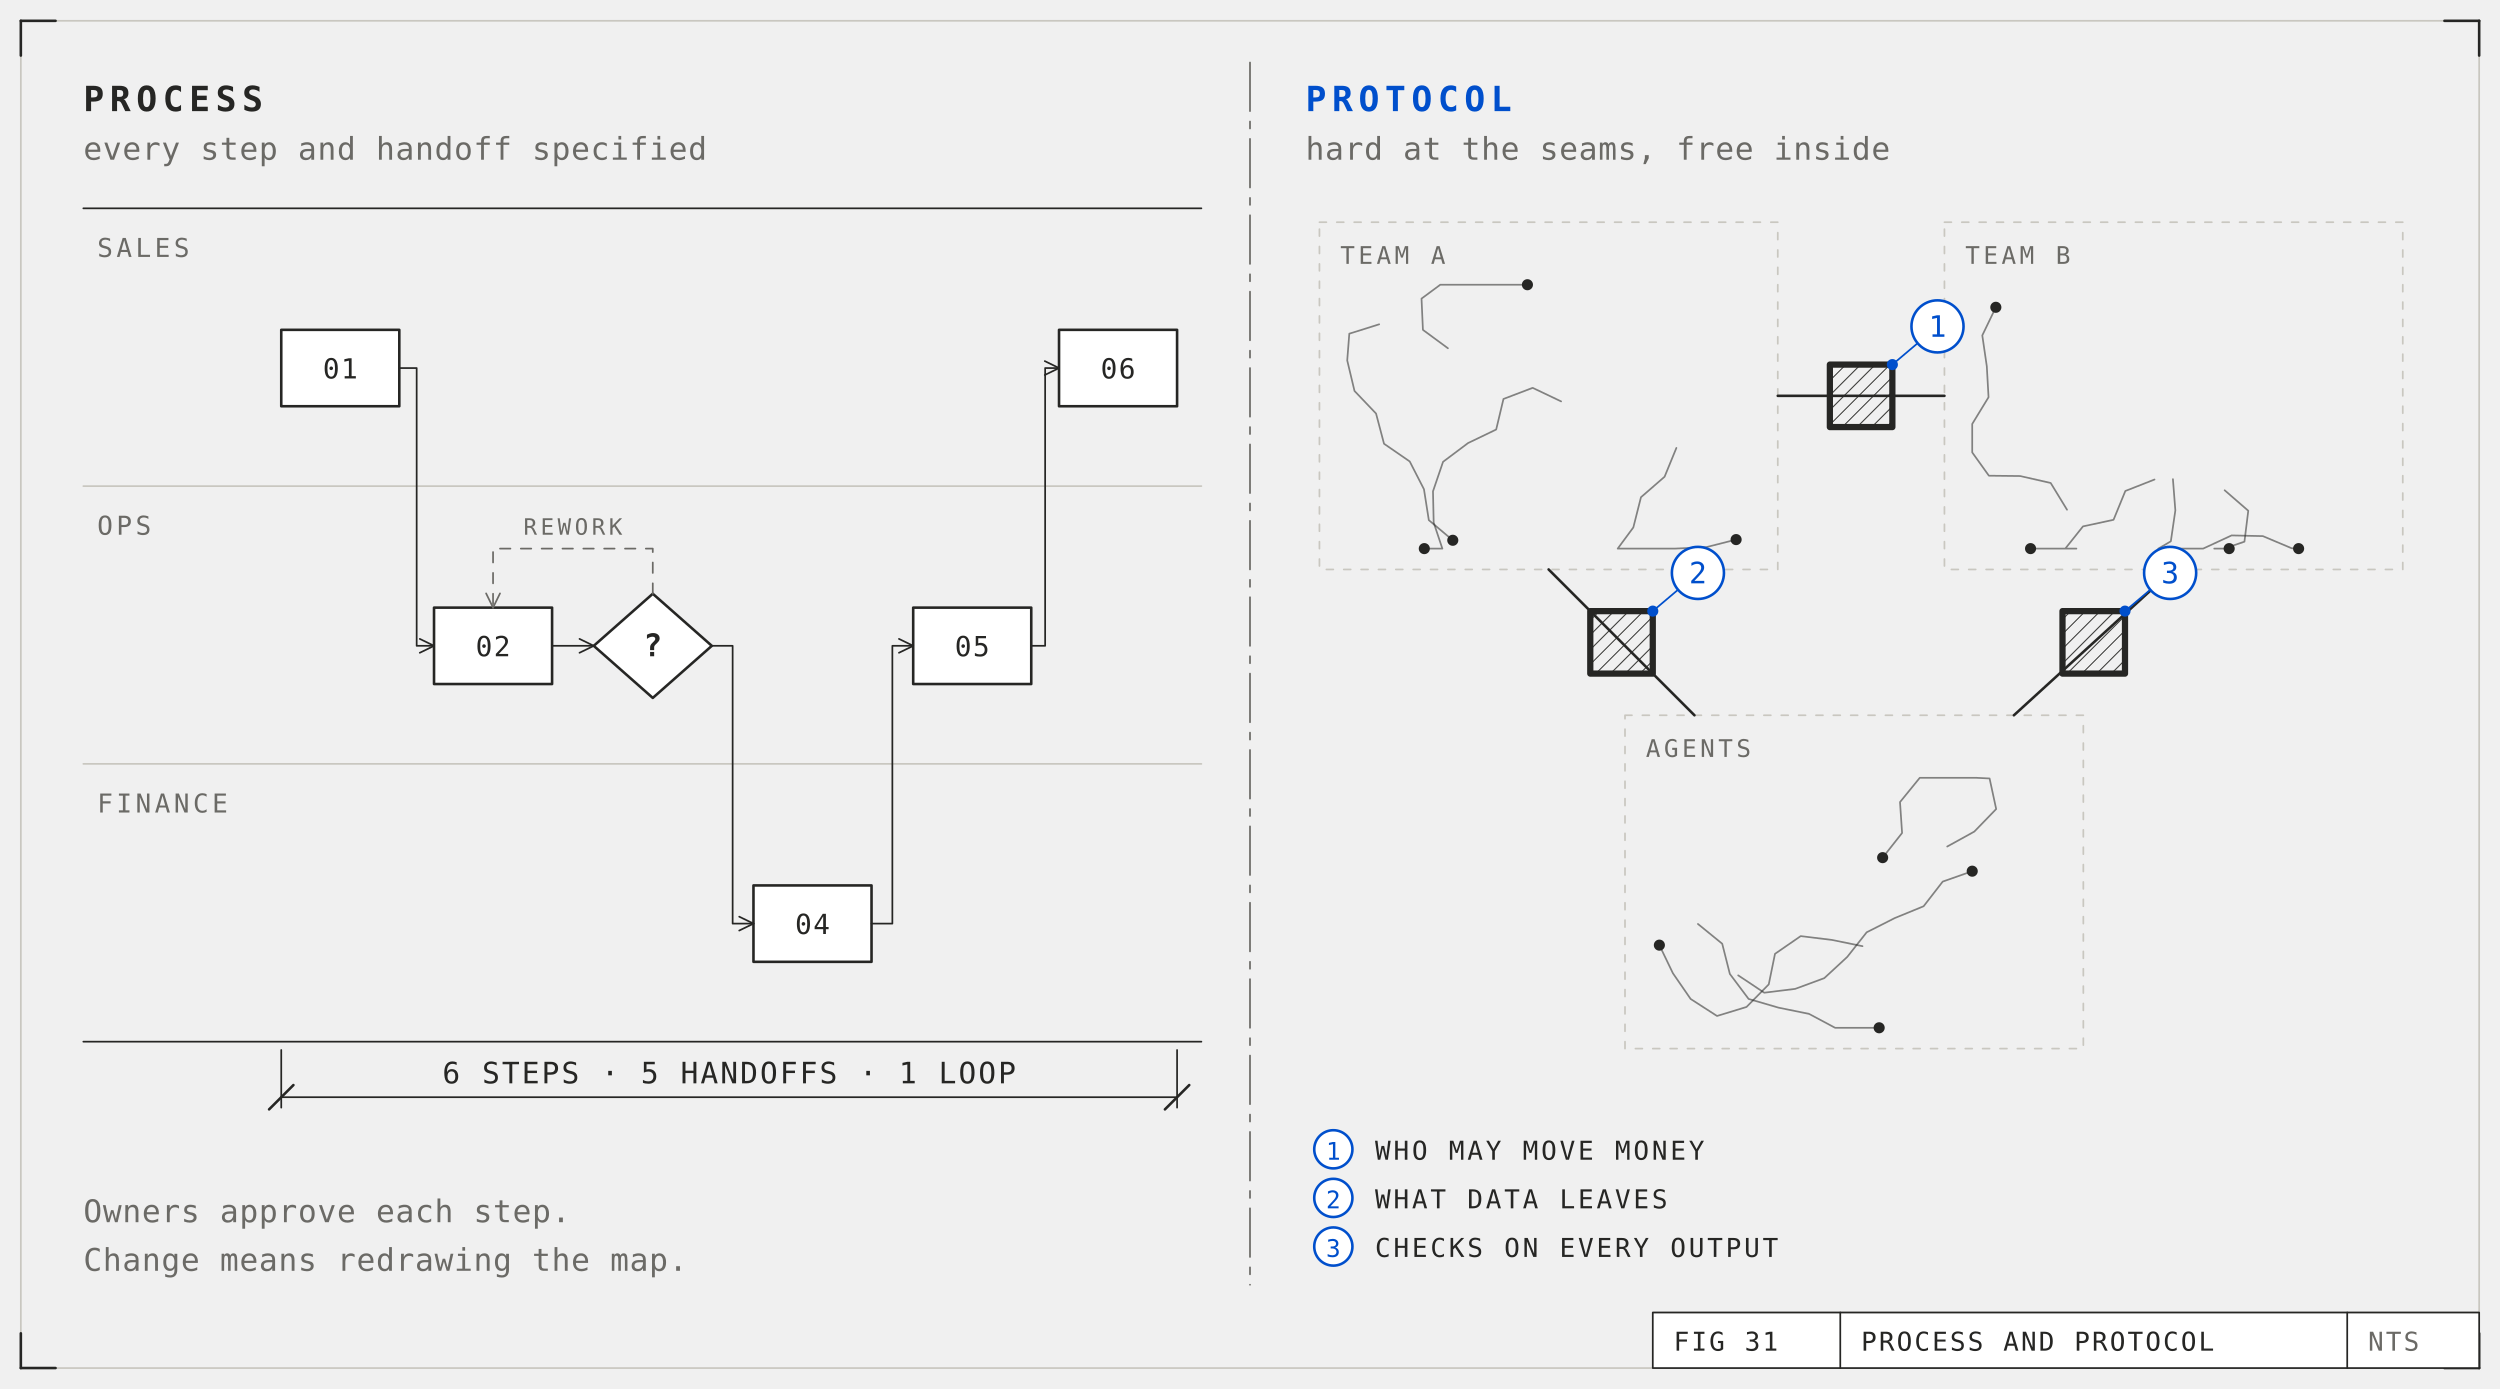
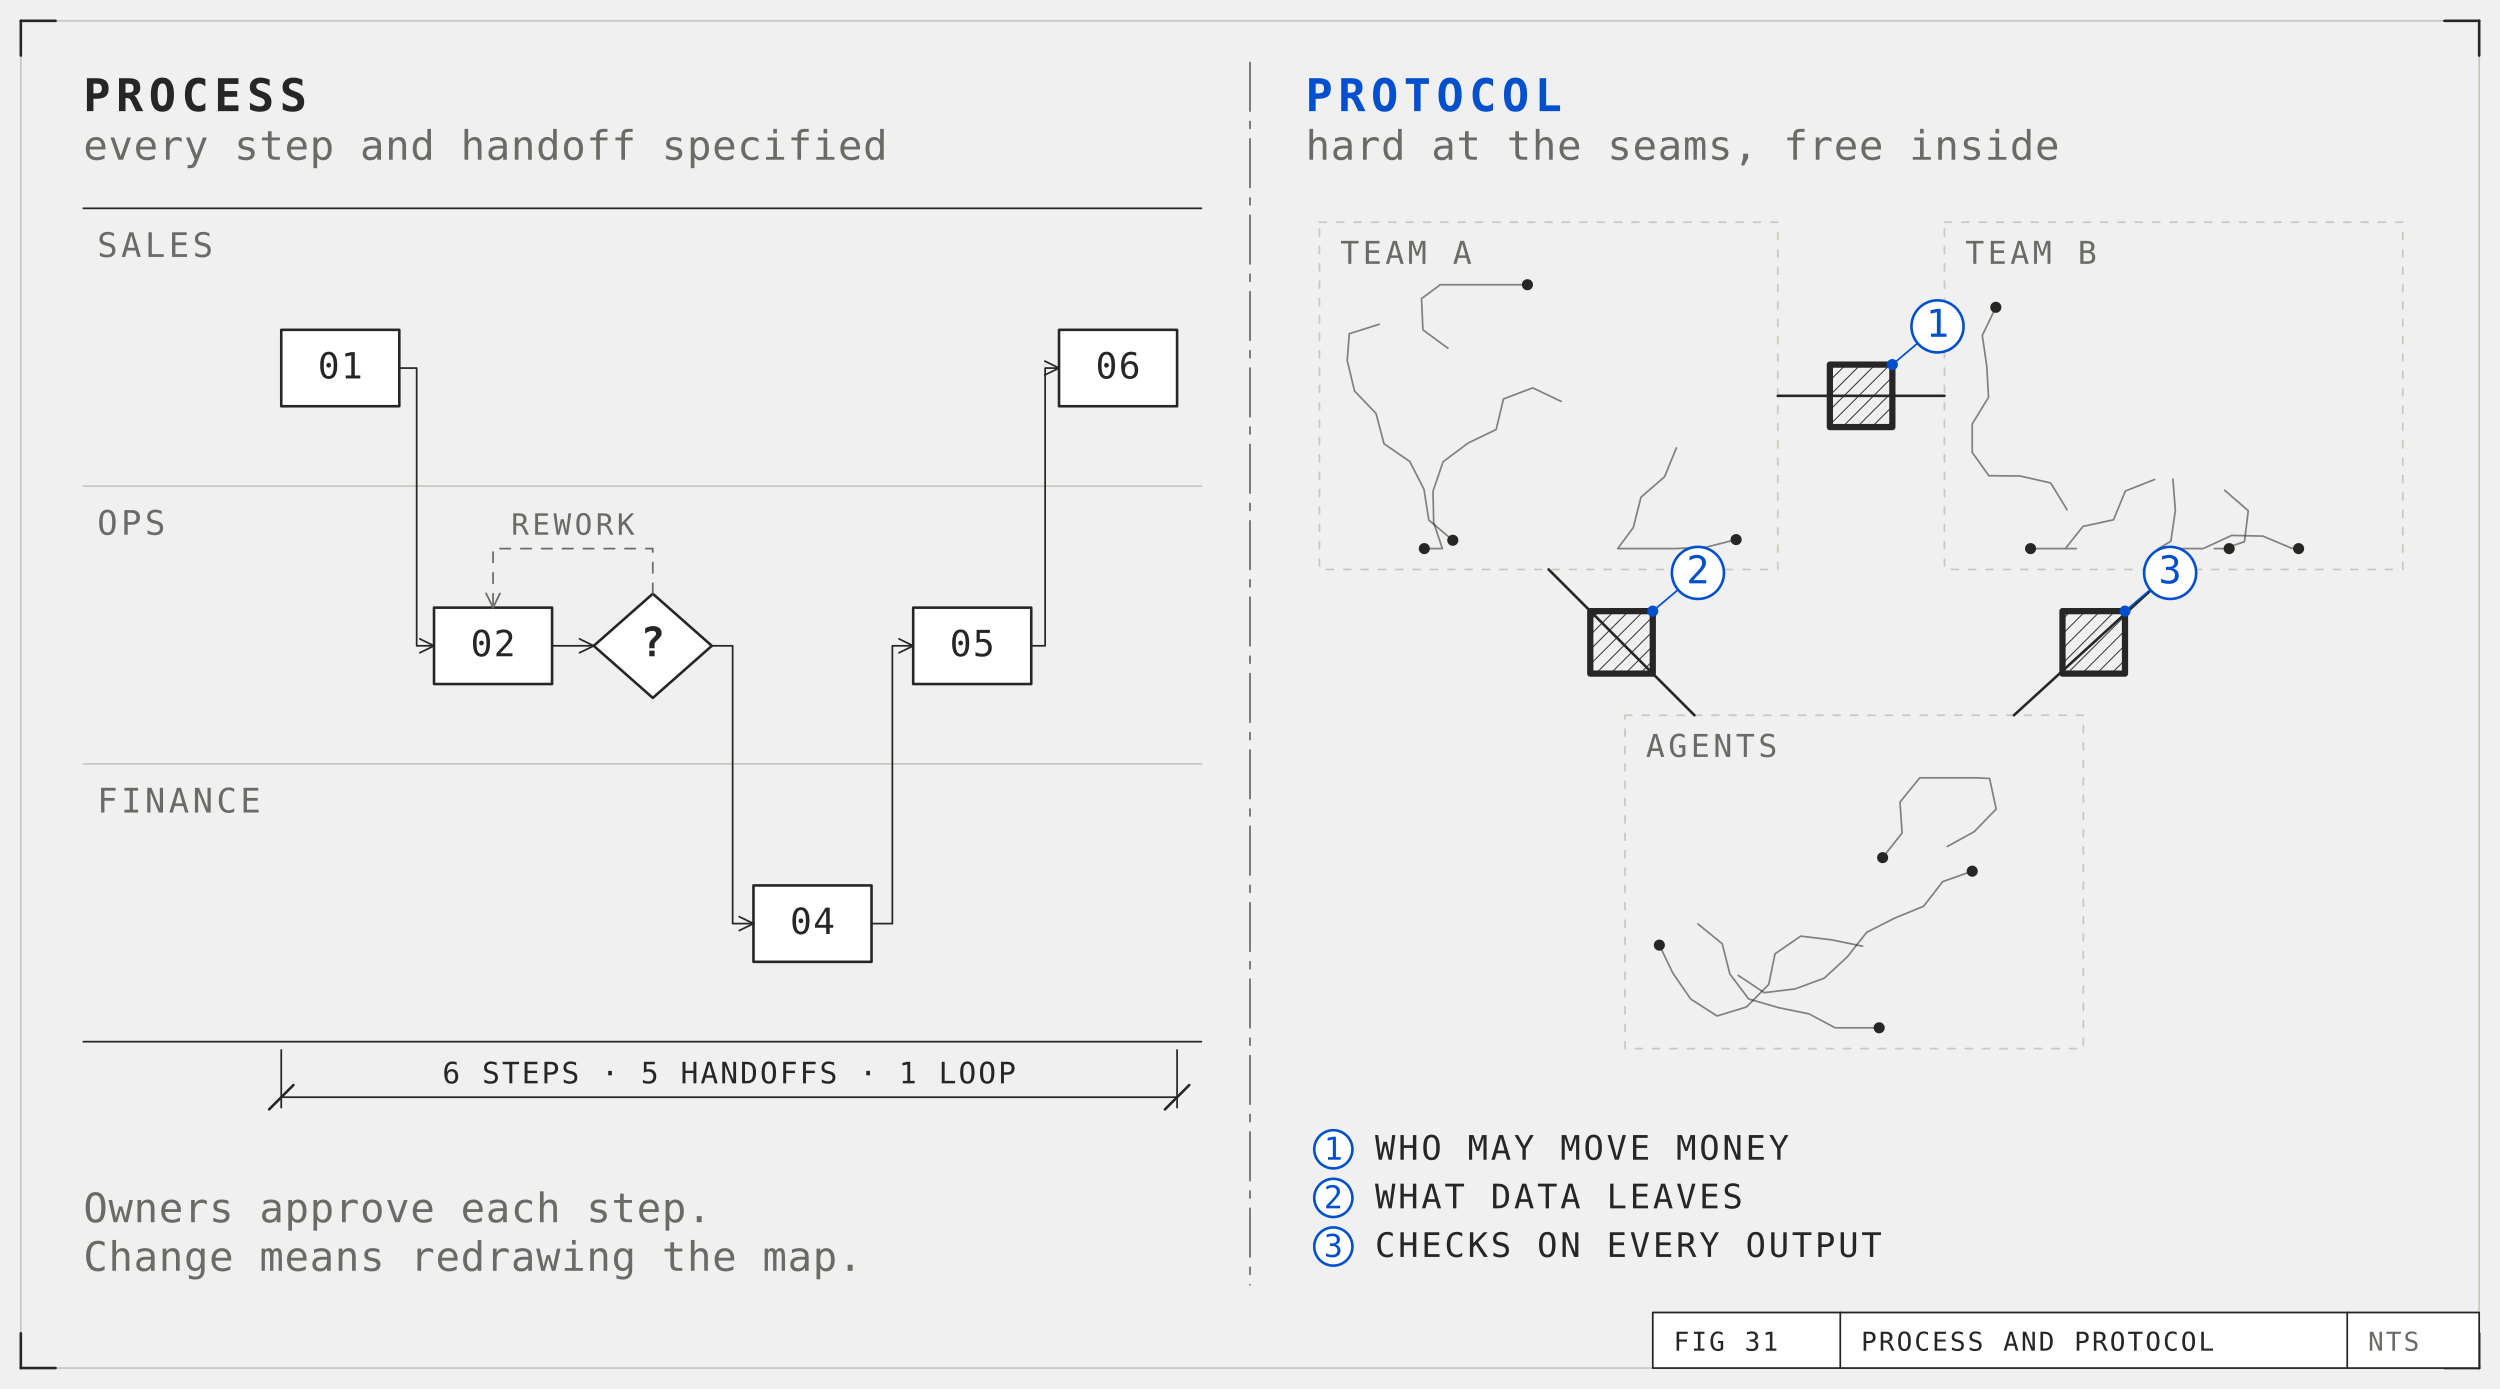
<svg xmlns="http://www.w3.org/2000/svg" viewBox="0 0 720 400" width="720" height="400" role="img" aria-label="Left, a process swimlane where every step and handoff is specified. Right, three teams working freely inside their own areas, joined by three hard interfaces.">
  <defs>
    <pattern id="h0" width="3" height="3" patternUnits="userSpaceOnUse" patternTransform="rotate(45)">
      <line x1="0" y1="0" x2="0" y2="3" stroke="#262624" stroke-width="0.5" />
    </pattern>
  </defs>
  <g fill="none" stroke-linecap="round" stroke-linejoin="round">
    <path d="M360.0 18.0L360.0 370.0" stroke="#6b6a66" stroke-width="0.5" stroke-dasharray="14 3 2 3" />
-     <text x="24.0" y="32.0" font-family="ui-monospace, 'IBM Plex Mono', Menlo, monospace" font-size="10" font-weight="600" letter-spacing="1.6" fill="#262624" text-anchor="start" stroke="none">PROCESS</text>
-     <text x="24.0" y="46.0" font-family="ui-monospace, 'IBM Plex Mono', Menlo, monospace" font-size="9" font-weight="400" letter-spacing="0.2" fill="#6b6a66" text-anchor="start" stroke="none">every step and handoff specified</text>
+     <text x="24.0" y="32.0" font-family="ui-monospace, 'IBM Plex Mono', Menlo, monospace" font-size="13.0" font-weight="600" letter-spacing="1.6" fill="#262624" text-anchor="start" stroke="none">PROCESS</text>
+     <text x="24.0" y="46.0" font-family="ui-monospace, 'IBM Plex Mono', Menlo, monospace" font-size="11.7" font-weight="400" letter-spacing="0.2" fill="#6b6a66" text-anchor="start" stroke="none">every step and handoff specified</text>
    <path d="M24.0 60.0L346.0 60.0" stroke="#262624" stroke-width="0.5" />
    <path d="M24.0 140.0L346.0 140.0" stroke="#c9c7c0" stroke-width="0.5" />
    <path d="M24.0 220.0L346.0 220.0" stroke="#c9c7c0" stroke-width="0.5" />
    <path d="M24.0 300.0L346.0 300.0" stroke="#262624" stroke-width="0.5" />
-     <text x="28.0" y="74.0" font-family="ui-monospace, 'IBM Plex Mono', Menlo, monospace" font-size="7.5" font-weight="400" letter-spacing="1" fill="#6b6a66" text-anchor="start" stroke="none">SALES</text>
-     <text x="28.0" y="154.0" font-family="ui-monospace, 'IBM Plex Mono', Menlo, monospace" font-size="7.5" font-weight="400" letter-spacing="1" fill="#6b6a66" text-anchor="start" stroke="none">OPS</text>
-     <text x="28.0" y="234.0" font-family="ui-monospace, 'IBM Plex Mono', Menlo, monospace" font-size="7.5" font-weight="400" letter-spacing="1" fill="#6b6a66" text-anchor="start" stroke="none">FINANCE</text>
+     <text x="28.0" y="74.0" font-family="ui-monospace, 'IBM Plex Mono', Menlo, monospace" font-size="9.75" font-weight="400" letter-spacing="1" fill="#6b6a66" text-anchor="start" stroke="none">SALES</text>
+     <text x="28.0" y="154.0" font-family="ui-monospace, 'IBM Plex Mono', Menlo, monospace" font-size="9.75" font-weight="400" letter-spacing="1" fill="#6b6a66" text-anchor="start" stroke="none">OPS</text>
+     <text x="28.0" y="234.0" font-family="ui-monospace, 'IBM Plex Mono', Menlo, monospace" font-size="9.75" font-weight="400" letter-spacing="1" fill="#6b6a66" text-anchor="start" stroke="none">FINANCE</text>
    <rect x="81.0" y="95.0" width="34.0" height="22.0" stroke="#262624" stroke-width="0.75" fill="#ffffff" />
-     <text x="98.0" y="109.0" font-family="ui-monospace, 'IBM Plex Mono', Menlo, monospace" font-size="8" font-weight="500" letter-spacing="0.4" fill="#262624" text-anchor="middle" stroke="none">01</text>
+     <text x="98.0" y="109.0" font-family="ui-monospace, 'IBM Plex Mono', Menlo, monospace" font-size="10.4" font-weight="500" letter-spacing="0.4" fill="#262624" text-anchor="middle" stroke="none">01</text>
    <rect x="125.0" y="175.0" width="34.0" height="22.0" stroke="#262624" stroke-width="0.75" fill="#ffffff" />
-     <text x="142.0" y="189.0" font-family="ui-monospace, 'IBM Plex Mono', Menlo, monospace" font-size="8" font-weight="500" letter-spacing="0.4" fill="#262624" text-anchor="middle" stroke="none">02</text>
+     <text x="142.0" y="189.0" font-family="ui-monospace, 'IBM Plex Mono', Menlo, monospace" font-size="10.4" font-weight="500" letter-spacing="0.4" fill="#262624" text-anchor="middle" stroke="none">02</text>
    <path d="M188.0 171.0L205.0 186.0L188.0 201.0L171.0 186.0Z" stroke="#262624" stroke-width="0.75" fill="#ffffff" />
-     <text x="188.0" y="189.0" font-family="ui-monospace, 'IBM Plex Mono', Menlo, monospace" font-size="9" font-weight="600" letter-spacing="0" fill="#262624" text-anchor="middle" stroke="none">?</text>
+     <text x="188.0" y="189.0" font-family="ui-monospace, 'IBM Plex Mono', Menlo, monospace" font-size="11.7" font-weight="600" letter-spacing="0" fill="#262624" text-anchor="middle" stroke="none">?</text>
    <rect x="217.0" y="255.0" width="34.0" height="22.0" stroke="#262624" stroke-width="0.75" fill="#ffffff" />
-     <text x="234.0" y="269.0" font-family="ui-monospace, 'IBM Plex Mono', Menlo, monospace" font-size="8" font-weight="500" letter-spacing="0.4" fill="#262624" text-anchor="middle" stroke="none">04</text>
+     <text x="234.0" y="269.0" font-family="ui-monospace, 'IBM Plex Mono', Menlo, monospace" font-size="10.4" font-weight="500" letter-spacing="0.4" fill="#262624" text-anchor="middle" stroke="none">04</text>
    <rect x="263.0" y="175.0" width="34.0" height="22.0" stroke="#262624" stroke-width="0.75" fill="#ffffff" />
-     <text x="280.0" y="189.0" font-family="ui-monospace, 'IBM Plex Mono', Menlo, monospace" font-size="8" font-weight="500" letter-spacing="0.4" fill="#262624" text-anchor="middle" stroke="none">05</text>
+     <text x="280.0" y="189.0" font-family="ui-monospace, 'IBM Plex Mono', Menlo, monospace" font-size="10.4" font-weight="500" letter-spacing="0.4" fill="#262624" text-anchor="middle" stroke="none">05</text>
    <rect x="305.0" y="95.0" width="34.0" height="22.0" stroke="#262624" stroke-width="0.75" fill="#ffffff" />
-     <text x="322.0" y="109.0" font-family="ui-monospace, 'IBM Plex Mono', Menlo, monospace" font-size="8" font-weight="500" letter-spacing="0.4" fill="#262624" text-anchor="middle" stroke="none">06</text>
+     <text x="322.0" y="109.0" font-family="ui-monospace, 'IBM Plex Mono', Menlo, monospace" font-size="10.4" font-weight="500" letter-spacing="0.4" fill="#262624" text-anchor="middle" stroke="none">06</text>
    <path d="M115.0 106.0L120.0 106.0L120.0 186.0L125.0 186.0" stroke="#262624" stroke-width="0.5" fill="none" />
    <path d="M125.0 186.0L120.9 188.0" stroke="#262624" stroke-width="0.5" />
    <path d="M125.0 186.0L120.9 184.0" stroke="#262624" stroke-width="0.5" />
    <path d="M159.0 186.0L165.0 186.0L165.0 186.0L171.0 186.0" stroke="#262624" stroke-width="0.5" fill="none" />
    <path d="M171.0 186.0L166.9 188.0" stroke="#262624" stroke-width="0.5" />
    <path d="M171.0 186.0L166.9 184.0" stroke="#262624" stroke-width="0.5" />
    <path d="M205.0 186.0L211.0 186.0L211.0 266.0L217.0 266.0" stroke="#262624" stroke-width="0.5" fill="none" />
    <path d="M217.0 266.0L212.9 268.0" stroke="#262624" stroke-width="0.5" />
    <path d="M217.0 266.0L212.9 264.0" stroke="#262624" stroke-width="0.5" />
    <path d="M251.0 266.0L257.0 266.0L257.0 186.0L263.0 186.0" stroke="#262624" stroke-width="0.5" fill="none" />
    <path d="M263.0 186.0L258.9 188.0" stroke="#262624" stroke-width="0.5" />
    <path d="M263.0 186.0L258.9 184.0" stroke="#262624" stroke-width="0.5" />
    <path d="M297.0 186.0L301.0 186.0L301.0 106.0L305.0 106.0" stroke="#262624" stroke-width="0.5" fill="none" />
    <path d="M305.0 106.0L300.9 108.0" stroke="#262624" stroke-width="0.5" />
    <path d="M305.0 106.0L300.9 104.0" stroke="#262624" stroke-width="0.5" />
    <path d="M188.0 171.0L188.0 158.0L142.0 158.0L142.0 175.0" stroke="#6b6a66" stroke-width="0.5" fill="none" stroke-dasharray="3 3" />
    <path d="M142.0 175.0L140.0 170.9" stroke="#6b6a66" stroke-width="0.5" />
    <path d="M142.0 175.0L144.0 170.9" stroke="#6b6a66" stroke-width="0.5" />
-     <text x="165.0" y="154.0" font-family="ui-monospace, 'IBM Plex Mono', Menlo, monospace" font-size="6.5" font-weight="400" letter-spacing="1" fill="#6b6a66" text-anchor="middle" stroke="none">REWORK</text>
+     <text x="165.0" y="154.0" font-family="ui-monospace, 'IBM Plex Mono', Menlo, monospace" font-size="8.45" font-weight="400" letter-spacing="1" fill="#6b6a66" text-anchor="middle" stroke="none">REWORK</text>
    <path d="M81.0 302.4L81.0 319.0" stroke="#262624" stroke-width="0.5" />
    <path d="M339.0 302.4L339.0 319.0" stroke="#262624" stroke-width="0.5" />
    <path d="M81.0 316.0L339.0 316.0" stroke="#262624" stroke-width="0.5" />
    <path d="M77.5 319.5L84.5 312.5" stroke="#262624" stroke-width="0.75" />
    <path d="M335.5 319.5L342.5 312.5" stroke="#262624" stroke-width="0.75" />
    <text x="210.0" y="312.0" font-family="ui-monospace, 'IBM Plex Mono', Menlo, monospace" font-size="8.5" letter-spacing=".6" fill="#262624" text-anchor="middle" stroke="none" transform="rotate(0.0 210.0 316.0)">6 STEPS · 5 HANDOFFS · 1 LOOP</text>
-     <text x="376.0" y="32.0" font-family="ui-monospace, 'IBM Plex Mono', Menlo, monospace" font-size="10" font-weight="600" letter-spacing="1.6" fill="#004fcc" text-anchor="start" stroke="none">PROTOCOL</text>
-     <text x="376.0" y="46.0" font-family="ui-monospace, 'IBM Plex Mono', Menlo, monospace" font-size="9" font-weight="400" letter-spacing="0.2" fill="#6b6a66" text-anchor="start" stroke="none">hard at the seams, free inside</text>
+     <text x="376.0" y="32.0" font-family="ui-monospace, 'IBM Plex Mono', Menlo, monospace" font-size="13.0" font-weight="600" letter-spacing="1.6" fill="#004fcc" text-anchor="start" stroke="none">PROTOCOL</text>
+     <text x="376.0" y="46.0" font-family="ui-monospace, 'IBM Plex Mono', Menlo, monospace" font-size="11.7" font-weight="400" letter-spacing="0.2" fill="#6b6a66" text-anchor="start" stroke="none">hard at the seams, free inside</text>
    <rect x="380.0" y="64.0" width="132.0" height="100.0" stroke="#c9c7c0" stroke-width="0.5" fill="none" stroke-dasharray="2 3" />
-     <text x="386.0" y="76.0" font-family="ui-monospace, 'IBM Plex Mono', Menlo, monospace" font-size="7" font-weight="400" letter-spacing="1" fill="#6b6a66" text-anchor="start" stroke="none">TEAM A</text>
+     <text x="386.0" y="76.0" font-family="ui-monospace, 'IBM Plex Mono', Menlo, monospace" font-size="9.1" font-weight="400" letter-spacing="1" fill="#6b6a66" text-anchor="start" stroke="none">TEAM A</text>
    <path d="M397.2 93.4L388.6 96.1L388.0 103.8L390.1 112.6L396.3 119.1L398.6 127.8L406.0 132.9L410.1 140.9L411.5 149.8L418.4 155.6" stroke="#262624" stroke-width="0.5" fill="none" opacity="0.55" />
    <circle cx="418.4" cy="155.6" r="1.6" fill="#262624" stroke="none" />
    <path d="M449.6 115.6L441.4 111.7L433.0 114.9L430.9 123.7L422.8 127.6L415.6 133.0L412.7 141.5L412.9 150.5L415.4 158.0L410.2 158.0" stroke="#262624" stroke-width="0.5" fill="none" opacity="0.55" />
    <circle cx="410.2" cy="158.0" r="1.6" fill="#262624" stroke="none" />
    <path d="M417.0 100.3L409.8 95.0L409.4 86.0L414.8 82.0L417.9 82.0L415.8 82.0L419.6 82.0L428.5 82.0L432.6 82.0L439.9 82.0" stroke="#262624" stroke-width="0.5" fill="none" opacity="0.55" />
    <circle cx="439.9" cy="82.0" r="1.6" fill="#262624" stroke="none" />
    <path d="M482.8 129.0L479.4 137.3L472.6 143.2L470.4 151.9L465.9 158.0L466.3 158.0L473.6 158.0L482.3 158.0L491.3 157.6L500.0 155.4" stroke="#262624" stroke-width="0.5" fill="none" opacity="0.55" />
    <circle cx="500.0" cy="155.4" r="1.6" fill="#262624" stroke="none" />
    <rect x="560.0" y="64.0" width="132.0" height="100.0" stroke="#c9c7c0" stroke-width="0.5" fill="none" stroke-dasharray="2 3" />
-     <text x="566.0" y="76.0" font-family="ui-monospace, 'IBM Plex Mono', Menlo, monospace" font-size="7" font-weight="400" letter-spacing="1" fill="#6b6a66" text-anchor="start" stroke="none">TEAM B</text>
+     <text x="566.0" y="76.0" font-family="ui-monospace, 'IBM Plex Mono', Menlo, monospace" font-size="9.1" font-weight="400" letter-spacing="1" fill="#6b6a66" text-anchor="start" stroke="none">TEAM B</text>
    <path d="M640.7 141.2L647.5 147.1L646.4 156.0L640.5 158.0L637.7 158.0L640.6 158.0L641.4 158.0L641.3 158.0L638.1 158.0L642.0 158.0" stroke="#262624" stroke-width="0.5" fill="none" opacity="0.55" />
    <circle cx="642.0" cy="158.0" r="1.6" fill="#262624" stroke="none" />
    <path d="M595.3 146.8L590.6 139.1L581.8 137.1L572.8 137.0L568.0 130.3L568.0 122.1L572.7 114.4L572.2 105.5L570.9 96.6L574.8 88.5" stroke="#262624" stroke-width="0.5" fill="none" opacity="0.55" />
    <circle cx="574.8" cy="88.5" r="1.6" fill="#262624" stroke="none" />
    <path d="M620.5 138.1L612.1 141.4L608.7 149.7L599.9 151.6L594.8 158.0L594.9 158.0L598.0 158.0L597.2 158.0L590.8 158.0L584.8 158.0" stroke="#262624" stroke-width="0.5" fill="none" opacity="0.55" />
    <circle cx="584.8" cy="158.0" r="1.6" fill="#262624" stroke="none" />
    <path d="M625.8 138.0L626.5 147.0L625.2 155.9L621.6 158.0L625.9 158.0L634.5 158.0L642.7 154.2L651.7 154.4L660.0 157.9L662.0 158.0" stroke="#262624" stroke-width="0.5" fill="none" opacity="0.55" />
    <circle cx="662.0" cy="158.0" r="1.6" fill="#262624" stroke="none" />
    <rect x="468.0" y="206.0" width="132.0" height="96.0" stroke="#c9c7c0" stroke-width="0.5" fill="none" stroke-dasharray="2 3" />
-     <text x="474.0" y="218.0" font-family="ui-monospace, 'IBM Plex Mono', Menlo, monospace" font-size="7" font-weight="400" letter-spacing="1" fill="#6b6a66" text-anchor="start" stroke="none">AGENTS</text>
+     <text x="474.0" y="218.0" font-family="ui-monospace, 'IBM Plex Mono', Menlo, monospace" font-size="9.1" font-weight="400" letter-spacing="1" fill="#6b6a66" text-anchor="start" stroke="none">AGENTS</text>
    <path d="M560.8 243.8L568.6 239.5L574.9 233.0L573.0 224.2L569.0 224.0L561.9 224.0L552.9 224.0L547.2 231.0L547.8 239.9L542.2 247.0" stroke="#262624" stroke-width="0.5" fill="none" opacity="0.55" />
    <circle cx="542.2" cy="247.0" r="1.6" fill="#262624" stroke="none" />
    <path d="M489.0 266.1L496.0 271.8L498.2 280.5L503.6 287.7L512.2 290.2L521.0 292.0L528.5 296.0L535.7 296.0L537.6 296.0L541.2 296.0" stroke="#262624" stroke-width="0.5" fill="none" opacity="0.55" />
    <circle cx="541.2" cy="296.0" r="1.6" fill="#262624" stroke="none" />
    <path d="M536.4 272.5L527.6 270.7L518.6 269.6L511.2 274.7L509.4 283.5L503.0 290.0L494.5 292.6L486.9 287.7L481.8 280.3L477.9 272.2" stroke="#262624" stroke-width="0.5" fill="none" opacity="0.55" />
    <circle cx="477.9" cy="272.2" r="1.6" fill="#262624" stroke="none" />
    <path d="M500.6 280.9L508.1 285.9L517.0 284.8L525.4 281.7L532.0 275.6L537.6 268.5L545.7 264.4L554.0 261.0L559.5 253.9L568.0 250.9" stroke="#262624" stroke-width="0.5" fill="none" opacity="0.55" />
    <circle cx="568.0" cy="250.9" r="1.6" fill="#262624" stroke="none" />
    <path d="M512.0 114.0L560.0 114.0" stroke="#262624" stroke-width="0.75" />
    <rect x="527.0" y="105.0" width="18.0" height="18.0" stroke="#262624" stroke-width="1.8" fill="url(#h0)" />
    <path d="M558.0 94.0L545.0 105.0" stroke="#004fcc" stroke-width="0.5" />
    <circle cx="545.0" cy="105.0" r="1.6" fill="#004fcc" stroke="none" />
    <circle cx="558.0" cy="94.0" r="7.5" stroke="#004fcc" stroke-width="0.75" fill="#ffffff" />
-     <text x="558.0" y="97.0" font-family="ui-monospace, 'IBM Plex Mono', Menlo, monospace" font-size="8.5" font-weight="500" letter-spacing="0" fill="#004fcc" text-anchor="middle" stroke="none">1</text>
+     <text x="558.0" y="97.0" font-family="ui-monospace, 'IBM Plex Mono', Menlo, monospace" font-size="11.05" font-weight="500" letter-spacing="0" fill="#004fcc" text-anchor="middle" stroke="none">1</text>
    <path d="M446.0 164.0L488.0 206.0" stroke="#262624" stroke-width="0.75" />
    <rect x="458.0" y="176.0" width="18.0" height="18.0" stroke="#262624" stroke-width="1.8" fill="url(#h0)" />
    <path d="M489.0 165.0L476.0 176.0" stroke="#004fcc" stroke-width="0.5" />
    <circle cx="476.0" cy="176.0" r="1.6" fill="#004fcc" stroke="none" />
    <circle cx="489.0" cy="165.0" r="7.5" stroke="#004fcc" stroke-width="0.75" fill="#ffffff" />
-     <text x="489.0" y="168.0" font-family="ui-monospace, 'IBM Plex Mono', Menlo, monospace" font-size="8.5" font-weight="500" letter-spacing="0" fill="#004fcc" text-anchor="middle" stroke="none">2</text>
+     <text x="489.0" y="168.0" font-family="ui-monospace, 'IBM Plex Mono', Menlo, monospace" font-size="11.05" font-weight="500" letter-spacing="0" fill="#004fcc" text-anchor="middle" stroke="none">2</text>
    <path d="M626.0 164.0L580.0 206.0" stroke="#262624" stroke-width="0.75" />
    <rect x="594.0" y="176.0" width="18.0" height="18.0" stroke="#262624" stroke-width="1.8" fill="url(#h0)" />
    <path d="M625.0 165.0L612.0 176.0" stroke="#004fcc" stroke-width="0.5" />
    <circle cx="612.0" cy="176.0" r="1.6" fill="#004fcc" stroke="none" />
    <circle cx="625.0" cy="165.0" r="7.5" stroke="#004fcc" stroke-width="0.75" fill="#ffffff" />
-     <text x="625.0" y="168.0" font-family="ui-monospace, 'IBM Plex Mono', Menlo, monospace" font-size="8.5" font-weight="500" letter-spacing="0" fill="#004fcc" text-anchor="middle" stroke="none">3</text>
+     <text x="625.0" y="168.0" font-family="ui-monospace, 'IBM Plex Mono', Menlo, monospace" font-size="11.05" font-weight="500" letter-spacing="0" fill="#004fcc" text-anchor="middle" stroke="none">3</text>
    <circle cx="384.0" cy="331.0" r="5.5" stroke="#004fcc" stroke-width="0.75" fill="#ffffff" />
-     <text x="384.0" y="334.0" font-family="ui-monospace, 'IBM Plex Mono', Menlo, monospace" font-size="7" font-weight="500" letter-spacing="0" fill="#004fcc" text-anchor="middle" stroke="none">1</text>
-     <text x="396.0" y="334.0" font-family="ui-monospace, 'IBM Plex Mono', Menlo, monospace" font-size="7.5" font-weight="400" letter-spacing="0.8" fill="#262624" text-anchor="start" stroke="none">WHO MAY MOVE MONEY</text>
+     <text x="384.0" y="334.0" font-family="ui-monospace, 'IBM Plex Mono', Menlo, monospace" font-size="9.1" font-weight="500" letter-spacing="0" fill="#004fcc" text-anchor="middle" stroke="none">1</text>
+     <text x="396.0" y="334.0" font-family="ui-monospace, 'IBM Plex Mono', Menlo, monospace" font-size="9.75" font-weight="400" letter-spacing="0.8" fill="#262624" text-anchor="start" stroke="none">WHO MAY MOVE MONEY</text>
    <circle cx="384.0" cy="345.0" r="5.5" stroke="#004fcc" stroke-width="0.75" fill="#ffffff" />
-     <text x="384.0" y="348.0" font-family="ui-monospace, 'IBM Plex Mono', Menlo, monospace" font-size="7" font-weight="500" letter-spacing="0" fill="#004fcc" text-anchor="middle" stroke="none">2</text>
-     <text x="396.0" y="348.0" font-family="ui-monospace, 'IBM Plex Mono', Menlo, monospace" font-size="7.5" font-weight="400" letter-spacing="0.8" fill="#262624" text-anchor="start" stroke="none">WHAT DATA LEAVES</text>
+     <text x="384.0" y="348.0" font-family="ui-monospace, 'IBM Plex Mono', Menlo, monospace" font-size="9.1" font-weight="500" letter-spacing="0" fill="#004fcc" text-anchor="middle" stroke="none">2</text>
+     <text x="396.0" y="348.0" font-family="ui-monospace, 'IBM Plex Mono', Menlo, monospace" font-size="9.75" font-weight="400" letter-spacing="0.8" fill="#262624" text-anchor="start" stroke="none">WHAT DATA LEAVES</text>
    <circle cx="384.0" cy="359.0" r="5.5" stroke="#004fcc" stroke-width="0.75" fill="#ffffff" />
-     <text x="384.0" y="362.0" font-family="ui-monospace, 'IBM Plex Mono', Menlo, monospace" font-size="7" font-weight="500" letter-spacing="0" fill="#004fcc" text-anchor="middle" stroke="none">3</text>
-     <text x="396.0" y="362.0" font-family="ui-monospace, 'IBM Plex Mono', Menlo, monospace" font-size="7.5" font-weight="400" letter-spacing="0.8" fill="#262624" text-anchor="start" stroke="none">CHECKS ON EVERY OUTPUT</text>
-     <text x="24.0" y="352.0" font-family="ui-monospace, 'IBM Plex Mono', Menlo, monospace" font-size="9" font-weight="400" letter-spacing="0.2" fill="#6b6a66" text-anchor="start" stroke="none">Owners approve each step.</text>
-     <text x="24.0" y="366.0" font-family="ui-monospace, 'IBM Plex Mono', Menlo, monospace" font-size="9" font-weight="400" letter-spacing="0.2" fill="#6b6a66" text-anchor="start" stroke="none">Change means redrawing the map.</text>
+     <text x="384.0" y="362.0" font-family="ui-monospace, 'IBM Plex Mono', Menlo, monospace" font-size="9.1" font-weight="500" letter-spacing="0" fill="#004fcc" text-anchor="middle" stroke="none">3</text>
+     <text x="396.0" y="362.0" font-family="ui-monospace, 'IBM Plex Mono', Menlo, monospace" font-size="9.75" font-weight="400" letter-spacing="0.8" fill="#262624" text-anchor="start" stroke="none">CHECKS ON EVERY OUTPUT</text>
+     <text x="24.0" y="352.0" font-family="ui-monospace, 'IBM Plex Mono', Menlo, monospace" font-size="11.7" font-weight="400" letter-spacing="0.2" fill="#6b6a66" text-anchor="start" stroke="none">Owners approve each step.</text>
+     <text x="24.0" y="366.0" font-family="ui-monospace, 'IBM Plex Mono', Menlo, monospace" font-size="11.7" font-weight="400" letter-spacing="0.2" fill="#6b6a66" text-anchor="start" stroke="none">Change means redrawing the map.</text>
    <rect x="6.0" y="6.0" width="708.0" height="388.0" stroke="#c9c7c0" stroke-width="0.5" fill="none" />
    <path d="M6.0 6.0L16.0 6.0" stroke="#262624" stroke-width="0.75" />
    <path d="M6.0 6.0L6.0 16.0" stroke="#262624" stroke-width="0.75" />
    <path d="M714.0 6.0L704.0 6.0" stroke="#262624" stroke-width="0.75" />
    <path d="M714.0 6.0L714.0 16.0" stroke="#262624" stroke-width="0.75" />
    <path d="M6.0 394.0L16.0 394.0" stroke="#262624" stroke-width="0.75" />
    <path d="M6.0 394.0L6.0 384.0" stroke="#262624" stroke-width="0.75" />
    <path d="M714.0 394.0L704.0 394.0" stroke="#262624" stroke-width="0.75" />
    <path d="M714.0 394.0L714.0 384.0" stroke="#262624" stroke-width="0.75" />
    <rect x="476.0" y="378.0" width="238.0" height="16.0" stroke="#262624" stroke-width="0.5" fill="#ffffff" />
    <path d="M530.0 378.0L530.0 394.0" stroke="#262624" stroke-width="0.5" />
    <path d="M676.0 378.0L676.0 394.0" stroke="#262624" stroke-width="0.5" />
    <text x="482.0" y="389.0" font-family="ui-monospace, 'IBM Plex Mono', Menlo, monospace" font-size="7.5" font-weight="500" letter-spacing="0.6" fill="#262624" text-anchor="start" stroke="none">FIG 31</text>
    <text x="536.0" y="389.0" font-family="ui-monospace, 'IBM Plex Mono', Menlo, monospace" font-size="7.5" font-weight="400" letter-spacing="0.6" fill="#262624" text-anchor="start" stroke="none">PROCESS AND PROTOCOL</text>
    <text x="682.0" y="389.0" font-family="ui-monospace, 'IBM Plex Mono', Menlo, monospace" font-size="7.5" font-weight="400" letter-spacing="0.6" fill="#6b6a66" text-anchor="start" stroke="none">NTS</text>
  </g>
</svg>
